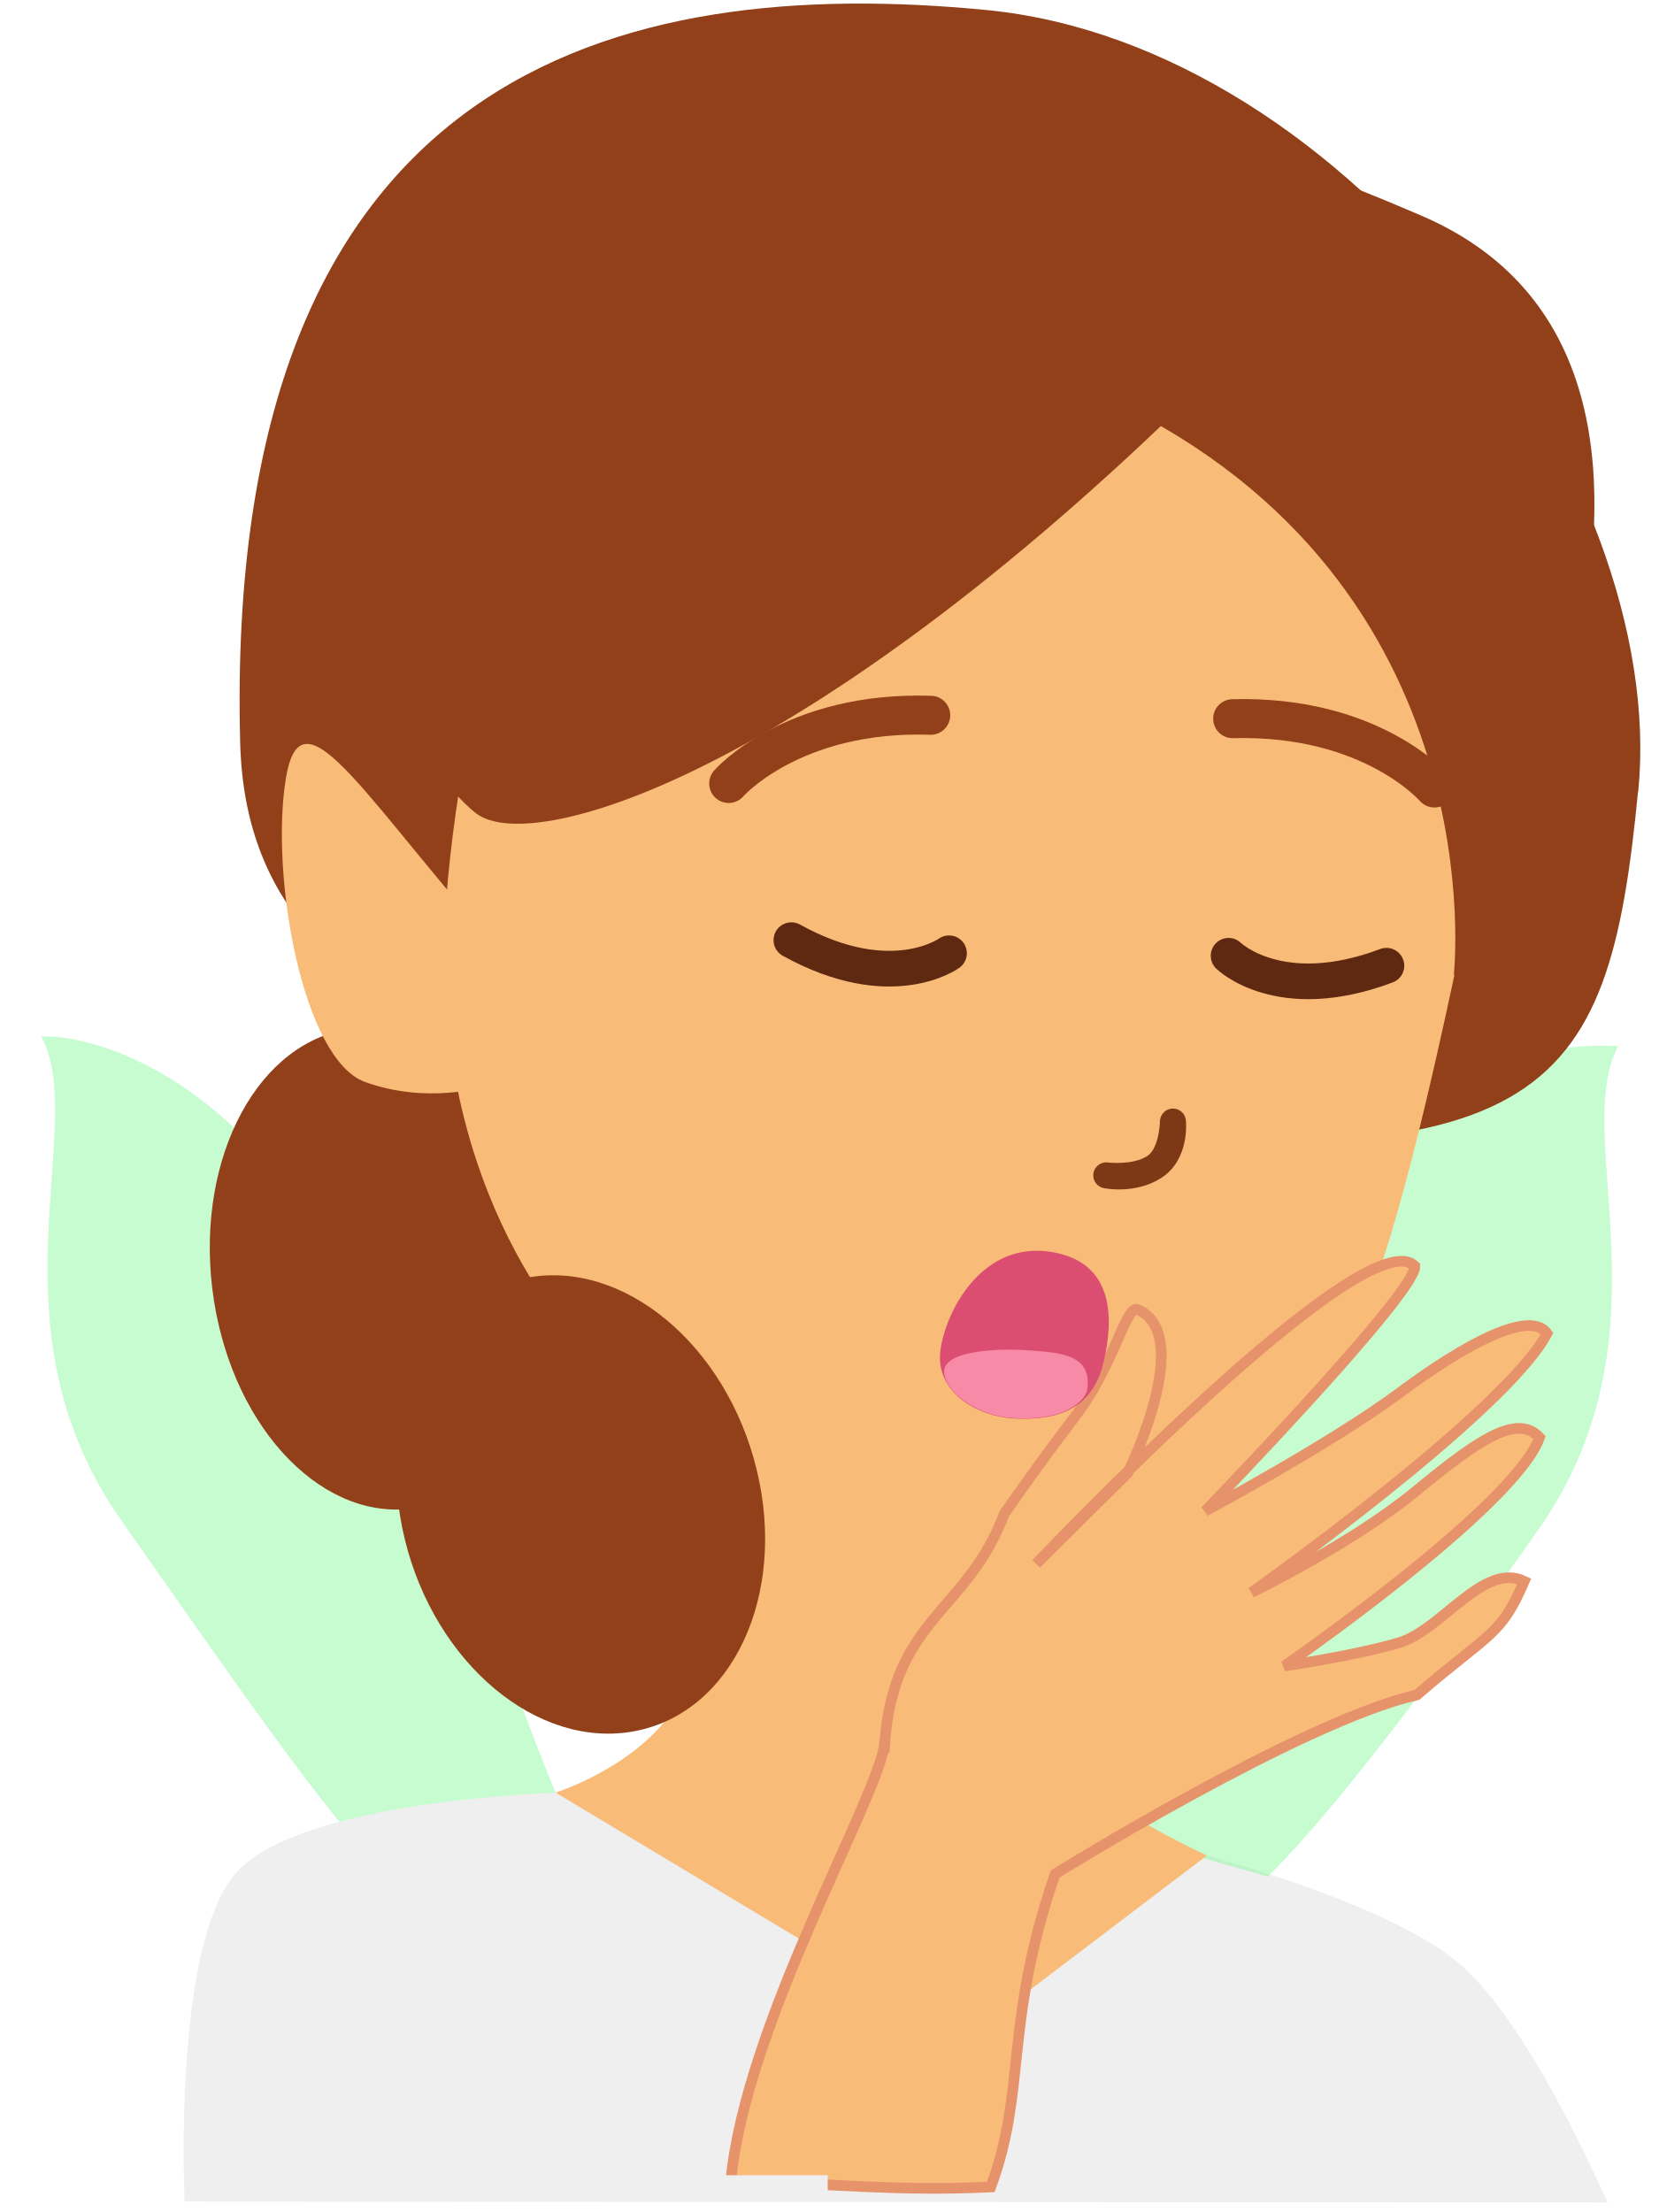
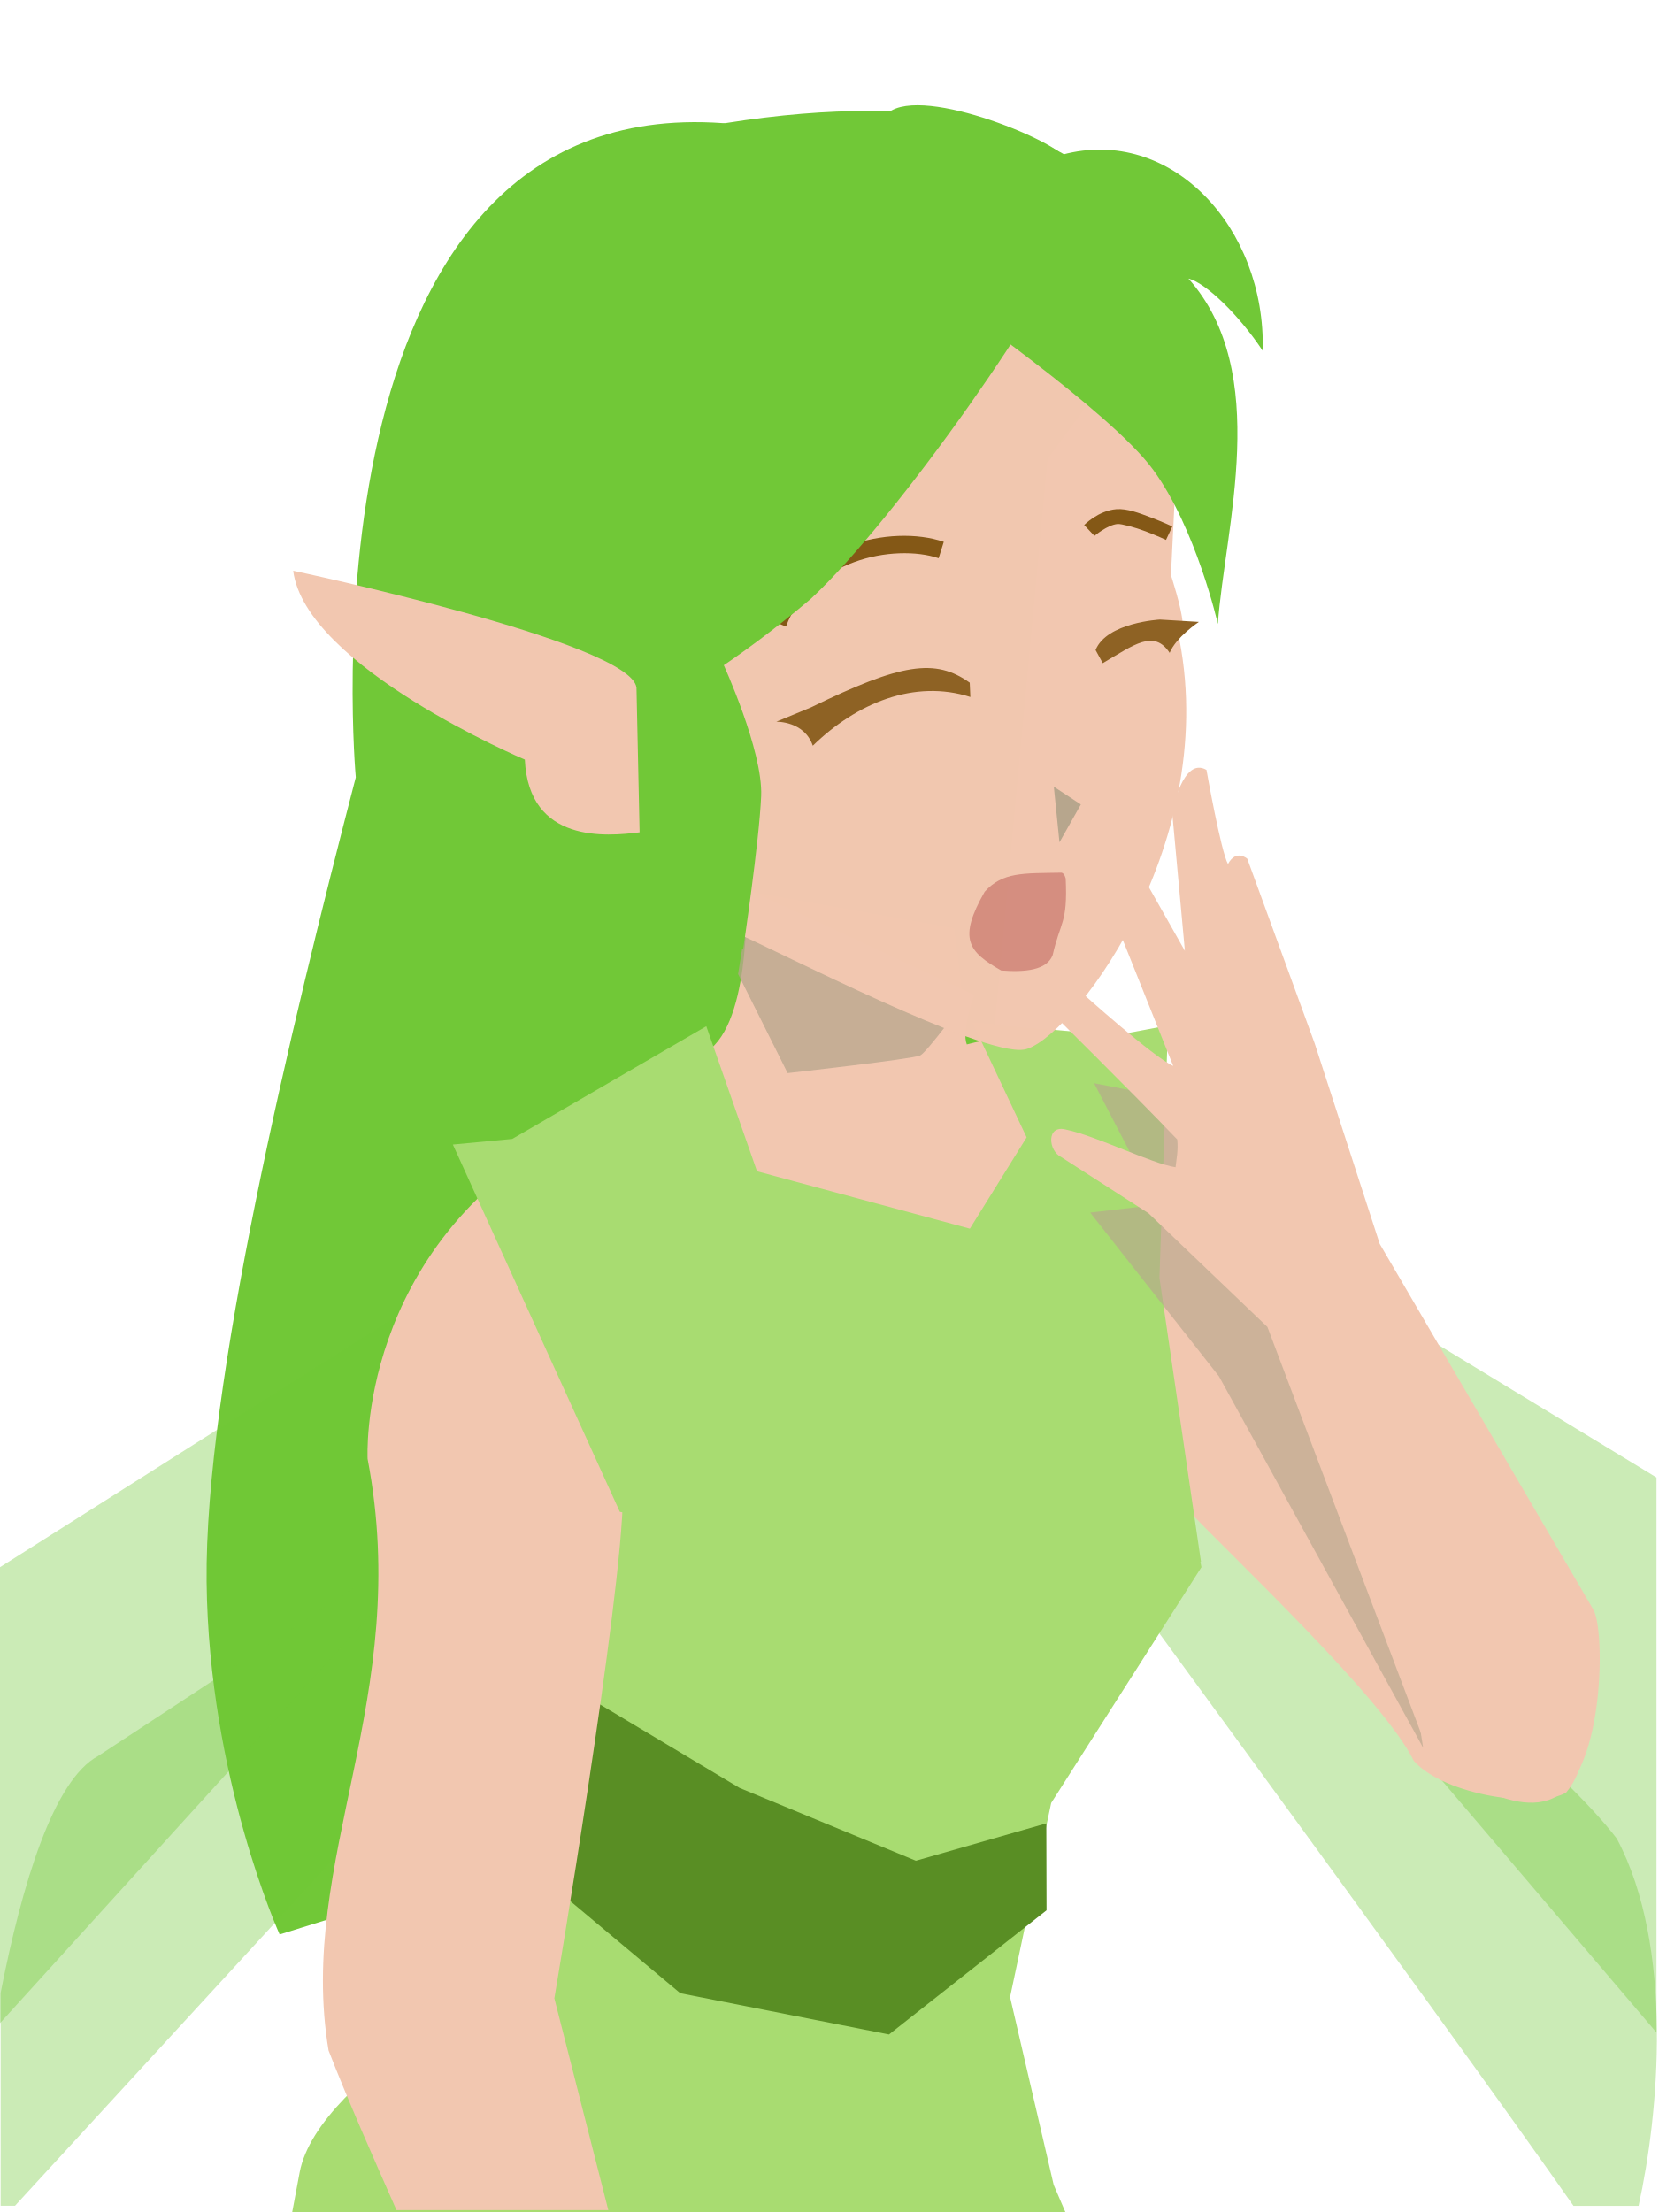
- <svg xmlns="http://www.w3.org/2000/svg" width="600" height="800" version="1.1" viewBox="0 0 158.8 211.7">
-   <path d="m4.341 99.18c-0.256 4e-3 -0.391 0.022-0.391 0.022 4.625 8.586-5.415 27.67 7.624 46.26 11.2 15.97 19.1 27.43 24.92 33.51l6.978-3.285 9.708-4.108c-3.696-8.876-7.88-21.5-14.08-37.2-13.36-33.81-32.29-35.22-34.76-35.19z" fill="#78f991" fill-opacity=".418" stroke-width=".17" />
-   <path d="m153.9 210.8c-1.016-2.032-7.496-17.08-14.22-22.86s-24.14-10.33-24.14-10.33l-62.35-6.011s-24.68 0.659-30.69 7.76-4.828 31.36-4.828 31.36" fill="#efefef" />
-   <g fill="none" stroke-linecap="round" stroke-linejoin="round">
-     <circle r="0" stroke="#c53822" stroke-width="2.257" style="paint-order:stroke markers fill" />
-     <g stroke="#924019">
-       <circle r="0" stroke-width="1.288" style="paint-order:stroke markers fill" />
-       <circle transform="scale(1,-1)" r="0" stroke-width="3.595" style="paint-order:stroke markers fill" />
-       <circle transform="scale(1,-1)" r="0" stroke-width="3.595" style="paint-order:stroke markers fill" />
+ <svg xmlns="http://www.w3.org/2000/svg" width="600" height="800" version="1.1" viewBox="0 0 159 212" id="svg70">
+   <defs id="defs74" />
+   <g transform="matrix(.999 0 0 .999 19.3 14.7)" fill="none" stroke-linecap="round" stroke-linejoin="round" id="g18">
+     <circle r="0" stroke="#c53822" stroke-width="2.26" style="paint-order:stroke markers fill" id="circle4" />
+     <g stroke="#924019" id="g12">
+       <circle r="0" stroke-width="1.29" style="paint-order:stroke markers fill" id="circle6" />
+       <circle transform="scale(1,-1)" r="0" stroke-width="3.6" style="paint-order:stroke markers fill" id="circle8" />
+       <circle transform="scale(1,-1)" r="0" stroke-width="3.6" style="paint-order:stroke markers fill" id="circle10" />
    </g>
-     <circle transform="scale(1,-1)" r="0" stroke="#4d4320" stroke-width="4.378" style="paint-order:stroke markers fill" />
-     <circle transform="scale(1,-1)" r="0" stroke="#4d4320" stroke-width="3.52" style="paint-order:stroke markers fill" />
+     <circle transform="scale(1,-1)" r="0" stroke="#4d4320" stroke-width="4.38" style="paint-order:stroke markers fill" id="circle14" />
+     <circle transform="scale(1,-1)" r="0" stroke="#4d4320" stroke-width="3.52" style="paint-order:stroke markers fill" id="circle16" />
  </g>
-   <path d="m154.5 100.1c-2.479-0.033-23.94-1.671-37.3 32.14-6.731 17.04-9.446 33.51-12.36 42.44l3.846 1.304 12.67 3.636c5.919-5.915 14.07-16.35 25.92-33.25 13.04-18.59 2.998-37.67 7.624-46.26 0 0-0.135-0.019-0.391-0.022z" fill="#78f991" fill-opacity=".418" stroke-width=".17" />
-   <path d="m96.14 144.8s-1.636 14.26 1.847 20.32 17.54 12.47 17.54 12.47l-23.09 17.54-39.26-23.56s7.887-2.461 11.54-8.313 4.618-26.78 4.618-26.78z" fill="#f9bb78" stroke-width="1.222" />
-   <ellipse transform="matrix(.9935 -.1139 .119 .9929 0 0)" cx="21.82" cy="124.8" rx="16.32" ry="23.14" fill="#924019" stroke-width="1.222" style="paint-order:stroke markers fill" />
-   <path d="m156.8 75.68c-2.9 29.98-8.726 37.7-63.83 31.91-34.78-3.657-69.2-6.394-69.98-36.5-1.692-64.75 36.58-73.52 71.4-70.15 34.8 3.367 65.33 44.76 62.43 74.74z" fill="#924019" stroke-width="1.222" style="paint-order:stroke markers fill" />
-   <path d="m139.2 93.39c-4.705 22.06-7.991 32.3-10.72 35.96-3.224 4.322-27.2 18.9-34.43 18.79-24.8-0.361-55.15-22.93-51.17-64.07 4.357-45.04 24.84-55.66 62.91-51.81 26.15 2.641 38.39 11.22 33.43 61.13z" fill="#f9bb78" stroke-width="1.222" style="paint-order:stroke markers fill" />
-   <g stroke-width="1.222">
-     <path d="m106.4 38.29c37.05 17.63 32.75 55.1 32.75 55.1s32.24-57.51-3.036-72.74c-35.27-15.22-38.26-7.518-38.26-7.518z" fill="#924019" />
-     <path d="m116.5 35.52c-37.95 37.87-65.28 46.58-70.91 42.33-5.62-4.256-17.54-24.9-5.311-36.23 12.23-11.35 31.56-19.51 46.53-20.55 14.98-1.041 29.68 14.47 29.68 14.47z" fill="#924019" />
-     <path d="m49.3 92.65c-14.07-15.54-20.38-27.49-21.93-18.19-1.549 9.302 1.612 26.94 7.57 29.09 5.958 2.151 11.31 0.464 11.31 0.464" fill="#f9bb78" />
+   <path d="m90.4 100-3.34 10.6 71.7 84.2v-53.2l-68.3-41.5z" fill="#6fc835" fill-opacity=".361" stroke-width=".265" id="path20" />
+   <path d="m98.2 129-0.595 9.11s40.4 55 53.2 73.3h6.24c1.93-8.71 3.44-24.8-2.09-35.2-9.74-12.8-56.9-47.3-56.9-47.3z" fill="#6fc835" fill-opacity=".361" stroke-width=".265" id="path22" />
+   <path d="m69.3 11.8c-41.2-2.96-35.2 62.7-35.2 62.7-6.29 24.2-14.5 58.3-14.3 77.1 0.2 18.8 7 33.8 7 33.8l30.5-9.48 17.9 4.18 19.3-72.7 5.92-63.4 11.1-15.1s-0.366-23.7-42-17.1z" fill="#71c837" stroke-width=".999" id="path24" />
+   <g stroke-width=".265" id="g32">
+     <path d="m64.7 132-55.3 36.3c-4.28 2.29-7.3 12.3-9.34 22.7v20.4h1.38l63.2-68.8-0.197-10.8z" fill="#6fc835" fill-opacity=".361" id="path26" />
+     <path d="m56.2 132-4.88 56.5s-20.8 10.2-22.6 19.7c-0.245 1.32-0.433 2.31-0.714 3.81h74.1l-1.12-2.61-4.18-18 3.94-18.6 14.4-22.6-2.46-13z" fill="#a8dc71" id="path28" />
+     <path d="m63.5 110-63.5 40.2v43.7l65.1-71.7-1.63-12.2z" fill="#6fc835" fill-opacity=".361" id="path30" />
  </g>
-   <path d="m112.4 106.1a1.245 1.245 0 0 0-0.191-4e-3 1.245 1.245 0 0 0-1.179 1.308s-0.083 2.508-1.214 3.236c-1.395 0.898-3.716 0.621-3.716 0.621a1.245 1.245 0 0 0-1.436 1.019 1.245 1.245 0 0 0 1.021 1.437s2.987 0.621 5.477-0.983c2.755-1.774 2.355-5.459 2.355-5.459a1.245 1.245 0 0 0-1.116-1.175z" color="#000000" color-rendering="auto" dominant-baseline="auto" fill="#7f3816" image-rendering="auto" shape-rendering="auto" solid-color="#000000" stop-color="#000000" style="font-feature-settings:normal;font-variant-alternates:normal;font-variant-caps:normal;font-variant-east-asian:normal;font-variant-ligatures:normal;font-variant-numeric:normal;font-variant-position:normal;font-variation-settings:normal;inline-size:0;isolation:auto;mix-blend-mode:normal;shape-margin:0;shape-padding:0;text-decoration-color:#000000;text-decoration-line:none;text-decoration-style:solid;text-indent:0;text-orientation:mixed;text-transform:none;white-space:normal" />
-   <ellipse transform="matrix(.9816 -.1908 .2342 .9722 0 0)" cx="20.34" cy="152.1" rx="17.17" ry="22.31" fill="#924019" stroke-width="1.222" style="paint-order:stroke markers fill" />
-   <g fill="none" stroke-linecap="round">
-     <path d="m137.3 75.41s-6.019-6.999-19.31-6.632" stroke="#924019" stroke-width="3.731" />
-     <path d="m69.75 74.98s6.056-6.967 19.34-6.53" stroke="#924019" stroke-width="3.731" />
-     <path d="m117.6 91.47s4.89 4.803 15.11 0.952" stroke="#5e2910" stroke-width="3.413" />
-     <path d="m90.84 91.23s-5.536 4.041-15.09-1.254" stroke="#5e2910" stroke-width="3.413" />
+   <path d="m 54.561,161.595 -4.33,3 -5.33,9.44 20.3,17 20,3.95 15.1,-11.9 -0.021,-8.33 -12.5,3.58 -16.9,-6.98 z" fill="#598e24" stroke-width="0.999" id="path34" />
+   <path d="m71.5 85.2s0.623 11.9-3.37 15.3c-3.99 3.44-13.6 7.92-13.6 7.92-20.4 11.2-19.3 31.4-19.3 31.4 4.39 22.9-6.81 38.4-3.74 56.7 1.81 4.66 4.34 10.4 6.51 15.3h20.3l-5.17-20.3s6.51-38.4 6.57-48.2l25.9-6.56 28 7.7c4.31 4.6 18.9 18.2 21.9 24.3 2.95 3.35 12 4.61 14.6 3.04 3.72-4.45 1.84-14.5-3.04-19.5l-26.6-30.8c-0.108-7.23-11.9-25.7-27.8-21.4-0.54-1.32 0.684-4.74 0.684-4.74l-12.5-5.85z" fill="#f2c7b0" stroke-width=".265" id="path36" />
+   <path d="m 93.2,98 13.7,1.23 5.04,-0.947 -0.817,24.2 3.98,27.2 -20.5,2.26 -35.2,-7.05 -16,-35.2 5.69,-0.537 18.6,-10.8 4.86,13.9 20.4,5.5 5.44,-8.75 z" fill="#a8dc71" id="path38" style="stroke-width:0.999" />
+   <path d="m 72,85.5 -1.26,7.85 4.75,9.5 c 0,0 12,-1.35 12.7,-1.69 0.67,-0.341 4.12,-5.05 4.12,-5.05 l -0.878,-7.14 z" fill="#b7a68d" id="path40" style="stroke-width:0.999;fill:#b7a68d;fill-opacity:0.747" />
+   <path d="m 104.483,116.215 12.344,15.695 19.569,35.601 -5.083,-32.448 c 0.078,-0.077 -15.087,-29.035 -15.087,-29.035 l -11.369,-2.214 6.057,11.656 z" fill="#b7a68d" id="path40-3" style="fill:#b7a68d;fill-opacity:0.637;stroke-width:0.999" />
+   <path d="m 113,39.3 -0.776,15.825 c 0,0 1.041,3.181 1.108,4.484 l -0.294,1.699 C 116.939,81.507 102.223,100 98.123,100.6 c -4.09,0.606 -23.5,-9.41 -27.6,-11.2 0,0 -20.7,-11 -25.1,-21.4 -4.38,-10.4 -7.66,-47.9 27.8,-51.3 35.5,-3.38 39.6,22.7 39.6,22.7 z" fill="#f2c7b0" fill-opacity="0.996" id="path42" style="stroke-width:0.999" />
+   <path d="m 105,62.3 c 1.06,-2.65 6.17,-2.92 6.17,-2.92 l 3.731,0.223 c 0,0 -2.181,1.448 -2.801,2.967 -1.505,-2.281 -3.405,-0.781 -6.41,0.989 z" fill="#8e6224" id="path44" style="stroke-width:0.999" />
+   <path d="m 93,66.8 c -5.35,-1.72 -10.9,0.581 -15.1,4.67 -0.812,-2.38 -3.5,-2.3 -3.5,-2.3 l 3.34,-1.38 c 8.64,-4.22 11.9,-4.72 15.2,-2.36 z" fill="#8e6224" id="path46" style="stroke-width:0.999" />
+   <path d="M 102.137,84.205 C 102.336,88.535 101.62,88.3 100.89,91.53 100.344,93 98.2,93.19 95.95,93.01 92.79,91.2 91.8,89.99 94.37,85.47 c 1.73,-1.92 3.713,-1.761 7.373,-1.831 0.284,0.063 0.394,0.566 0.394,0.566 z" fill="#c9766c" fill-opacity="0.706" stroke-width="1.27" id="path50" />
+   <path d="m101 75.4 2.59 1.7-2.05 3.63z" fill="#b7a68d" stroke-width=".999" id="path52" />
+   <path d="m69.3 63.6s3.83 8.34 3.65 12.7c-0.187 4.36-1.73 14.7-1.73 14.7l-30.6-2.07 11.3-27.7z" fill="#71c837" stroke-width=".999" id="path54" />
+   <path d="m81.3 52.3c-3.17 1.17-6.13 3.48-7.49 7.14l1.52 0.606c1.16-3.12 3.68-5.12 6.53-6.17 2.84-1.05 6-1.09 8.1-0.374l0.492-1.57c-2.56-0.866-6-0.777-9.17 0.391z" color="#000000" fill="#845816" stroke-width="1.38" style="-inkscape-stroke:none" id="path56" />
+   <g stroke-width=".999" id="g64">
+     <path d="m103 21.9c-1.73 5.86-17 27.8-25.3 35.5-13 11-27.7 18.2-44.2 20.5 4.82-25.9 16-56.1 16-56.1 30.3-9.86 40.1-11.5 53.6 0.085z" fill="#71c837" id="path58" />
+     <path d="m90.6 28.5s15.8 10.9 19.9 16.5c4.13 5.63 6.22 14.8 6.22 14.8 0.662-9.19 5.2-24.1-2.82-33.1 1.64 0.39 4.83 3.46 7.12 6.92 0.303-11.8-8.77-21.6-19.2-18.8-2.29-2.1-16.1-7.5-17.4-2.98z" fill="#71c837" id="path60" />
+     <path d="m61 65.9c-0.535-4.35-32.9-11.2-32.9-11.2 1.17 9.21 22.2 18.1 22.2 18.1 0.381 8.08 7.88 7.36 11 6.97z" fill="#f2c7b0" id="path62" />
  </g>
-   <path d="m84.68 166.9c0.874-12.08 7.921-12.57 11.47-22.06 2.917-4.155 4.569-6.394 6.824-9.361 3.594-4.729 4.763-10.43 5.872-10.17 5.683 2.38-0.912 15.69-0.912 15.69l-8.748 8.673s31.54-33.28 36.25-28.49c0.058 2.651-20.08 23.44-20.08 23.44s12.15-6.503 18.58-11.29c6.381-4.749 12.5-7.999 14.15-5.721-3.991 7.591-28.28 24.8-28.28 24.8s9.693-4.725 15.66-9.644c5.972-4.919 9.724-7.528 11.9-5.19-2.382 6.661-24.43 21.88-24.43 21.88s6.923-1.013 11.01-2.244c4.092-1.231 8.049-7.745 11.96-5.872-2.295 5.285-3.231 4.817-10.28 10.88-11.06 2.512-34.63 17.14-34.63 17.14-4.95 14.49-2.688 20.57-6.157 29.96-8.907 0.426-14.8-0.289-24.88-0.619 1.433-15.09 14.12-36.64 14.71-41.81z" fill="#f9bb78" stroke="#e6936b" stroke-width="1.018" />
-   <rect x="43.57" y="208.2" width="35.66" height="2.518" fill="#efefef" />
-   <g transform="matrix(.7197 .07925 -.08009 .7274 -39.47 42.65)">
-     <path d="m212.5 97.15c-0.587 5.359-3.656 8.367-10.54 8.88-5.611 0.418-11.45-2.506-11.1-8.128 0.344-5.622 4.247-14.35 12.93-14.05 9.04 0.319 9.25 8.403 8.714 13.29z" fill="#dc4d72" style="paint-order:stroke markers fill" />
-     <path d="m210.7 101.3c-0.059 1.053-1.826 4.171-8.708 4.685-5.611 0.418-9.954-2.532-10.34-4.959-0.469-2.927 7.285-3.941 10.96-4.048 3.427-0.099 8.369-0.59 8.091 4.322z" fill="#f68aa7" style="paint-order:stroke markers fill" />
-   </g>
+   <path d="m107 48.8c-1.75 0.137-3.09 1.52-3.09 1.52l0.982 1.04s1.25-1.06 2.22-1.14c0.34-0.027 1.65 0.311 2.7 0.711 1.05 0.4 1.94 0.814 1.94 0.814l0.605-1.29s-0.928-0.434-2.04-0.855c-1.11-0.422-2.3-0.879-3.32-0.799z" color="#000000" fill="#845816" style="-inkscape-stroke:none" id="path66" />
+   <path d="m126 100-6.46-17.7s-1.07-0.953-1.85 0.51c-0.678-1.2-2.06-9.02-2.06-9.02-2.27-1.33-3.29 4.04-3.29 4.04l1.22 13.3-5.51-9.74c-3.36-0.124-1.93 4.97-1.93 4.97l6.32 15.8c-1.88-0.826-8.74-7-8.74-7-1.86-1.97-3.76 0.637-2.97 1.85 0 0 7.74 7.64 12.1 12.2 0.104 1.08-0.077 1.83-0.164 2.66-2.25-0.332-7.58-3-10.5-3.61-1.9-0.507-1.73 2.04-0.434 2.65l8.34 5.37 11.4 10.9 15.5 41s7.85 6.68 12.3 3.93c4.44-2.75 4.58-15.7 3.46-17.8l-20.5-35.1z" fill="#f2c7b0" id="path68" />
</svg>
